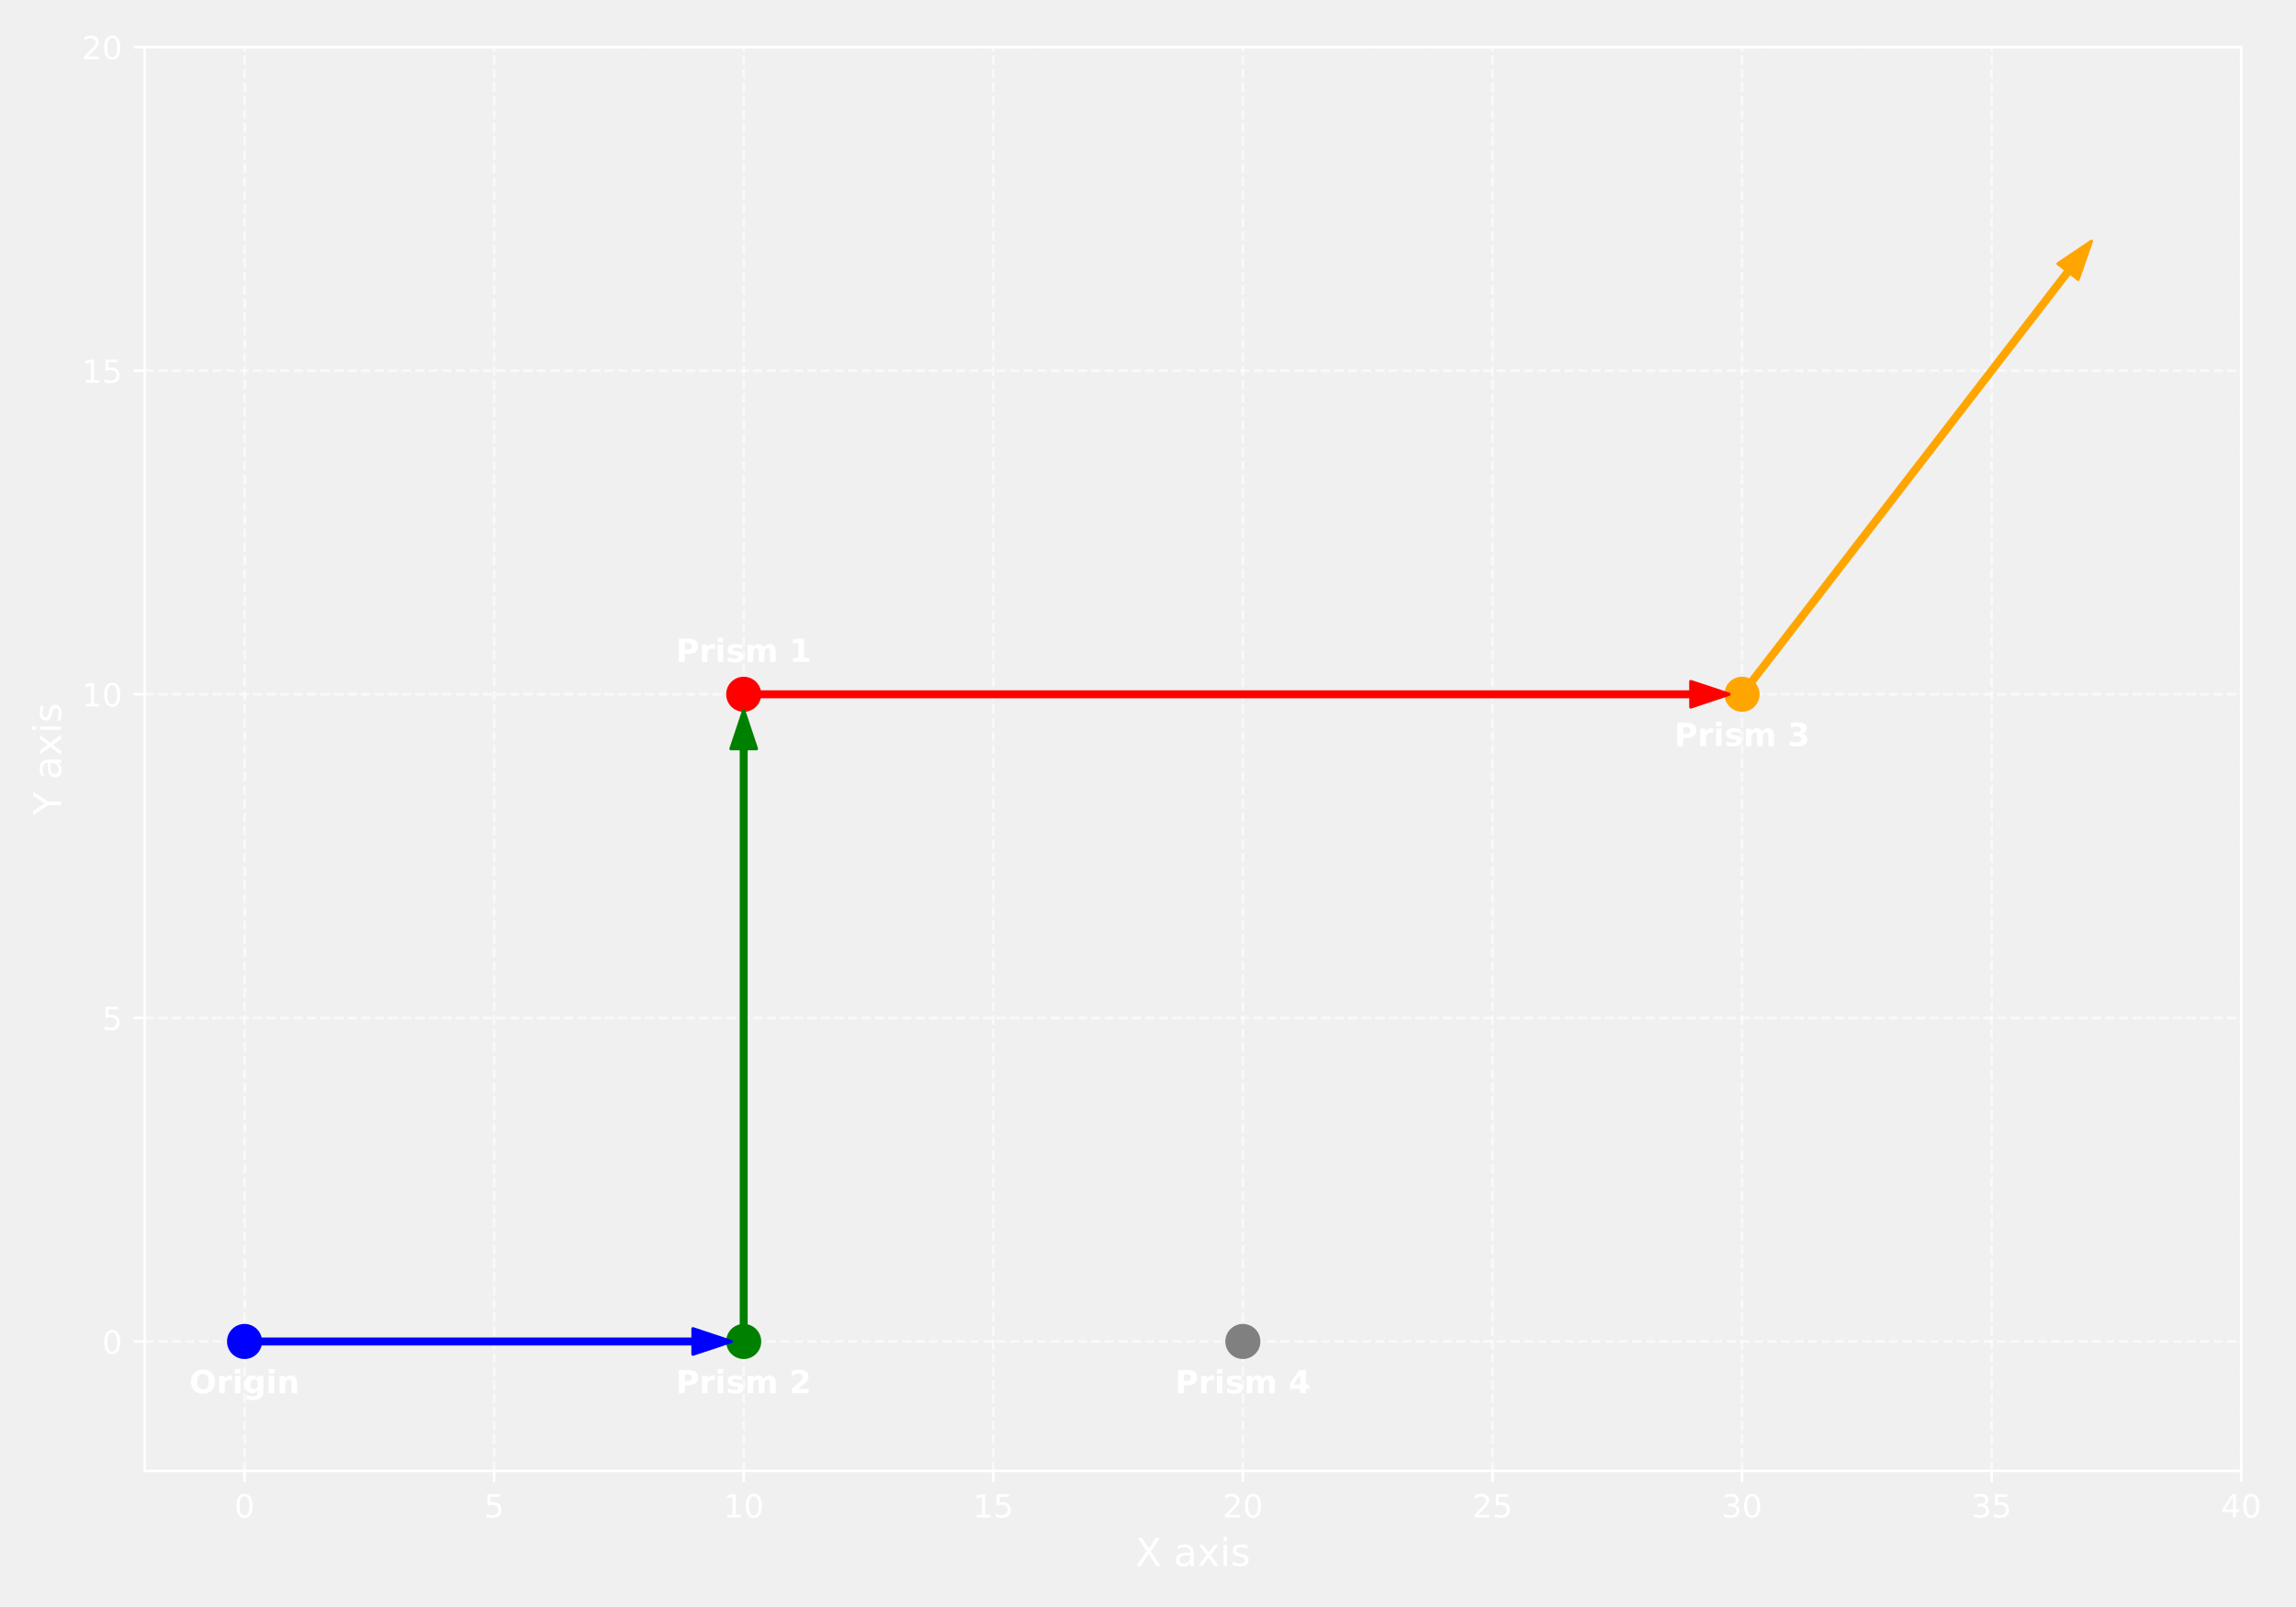
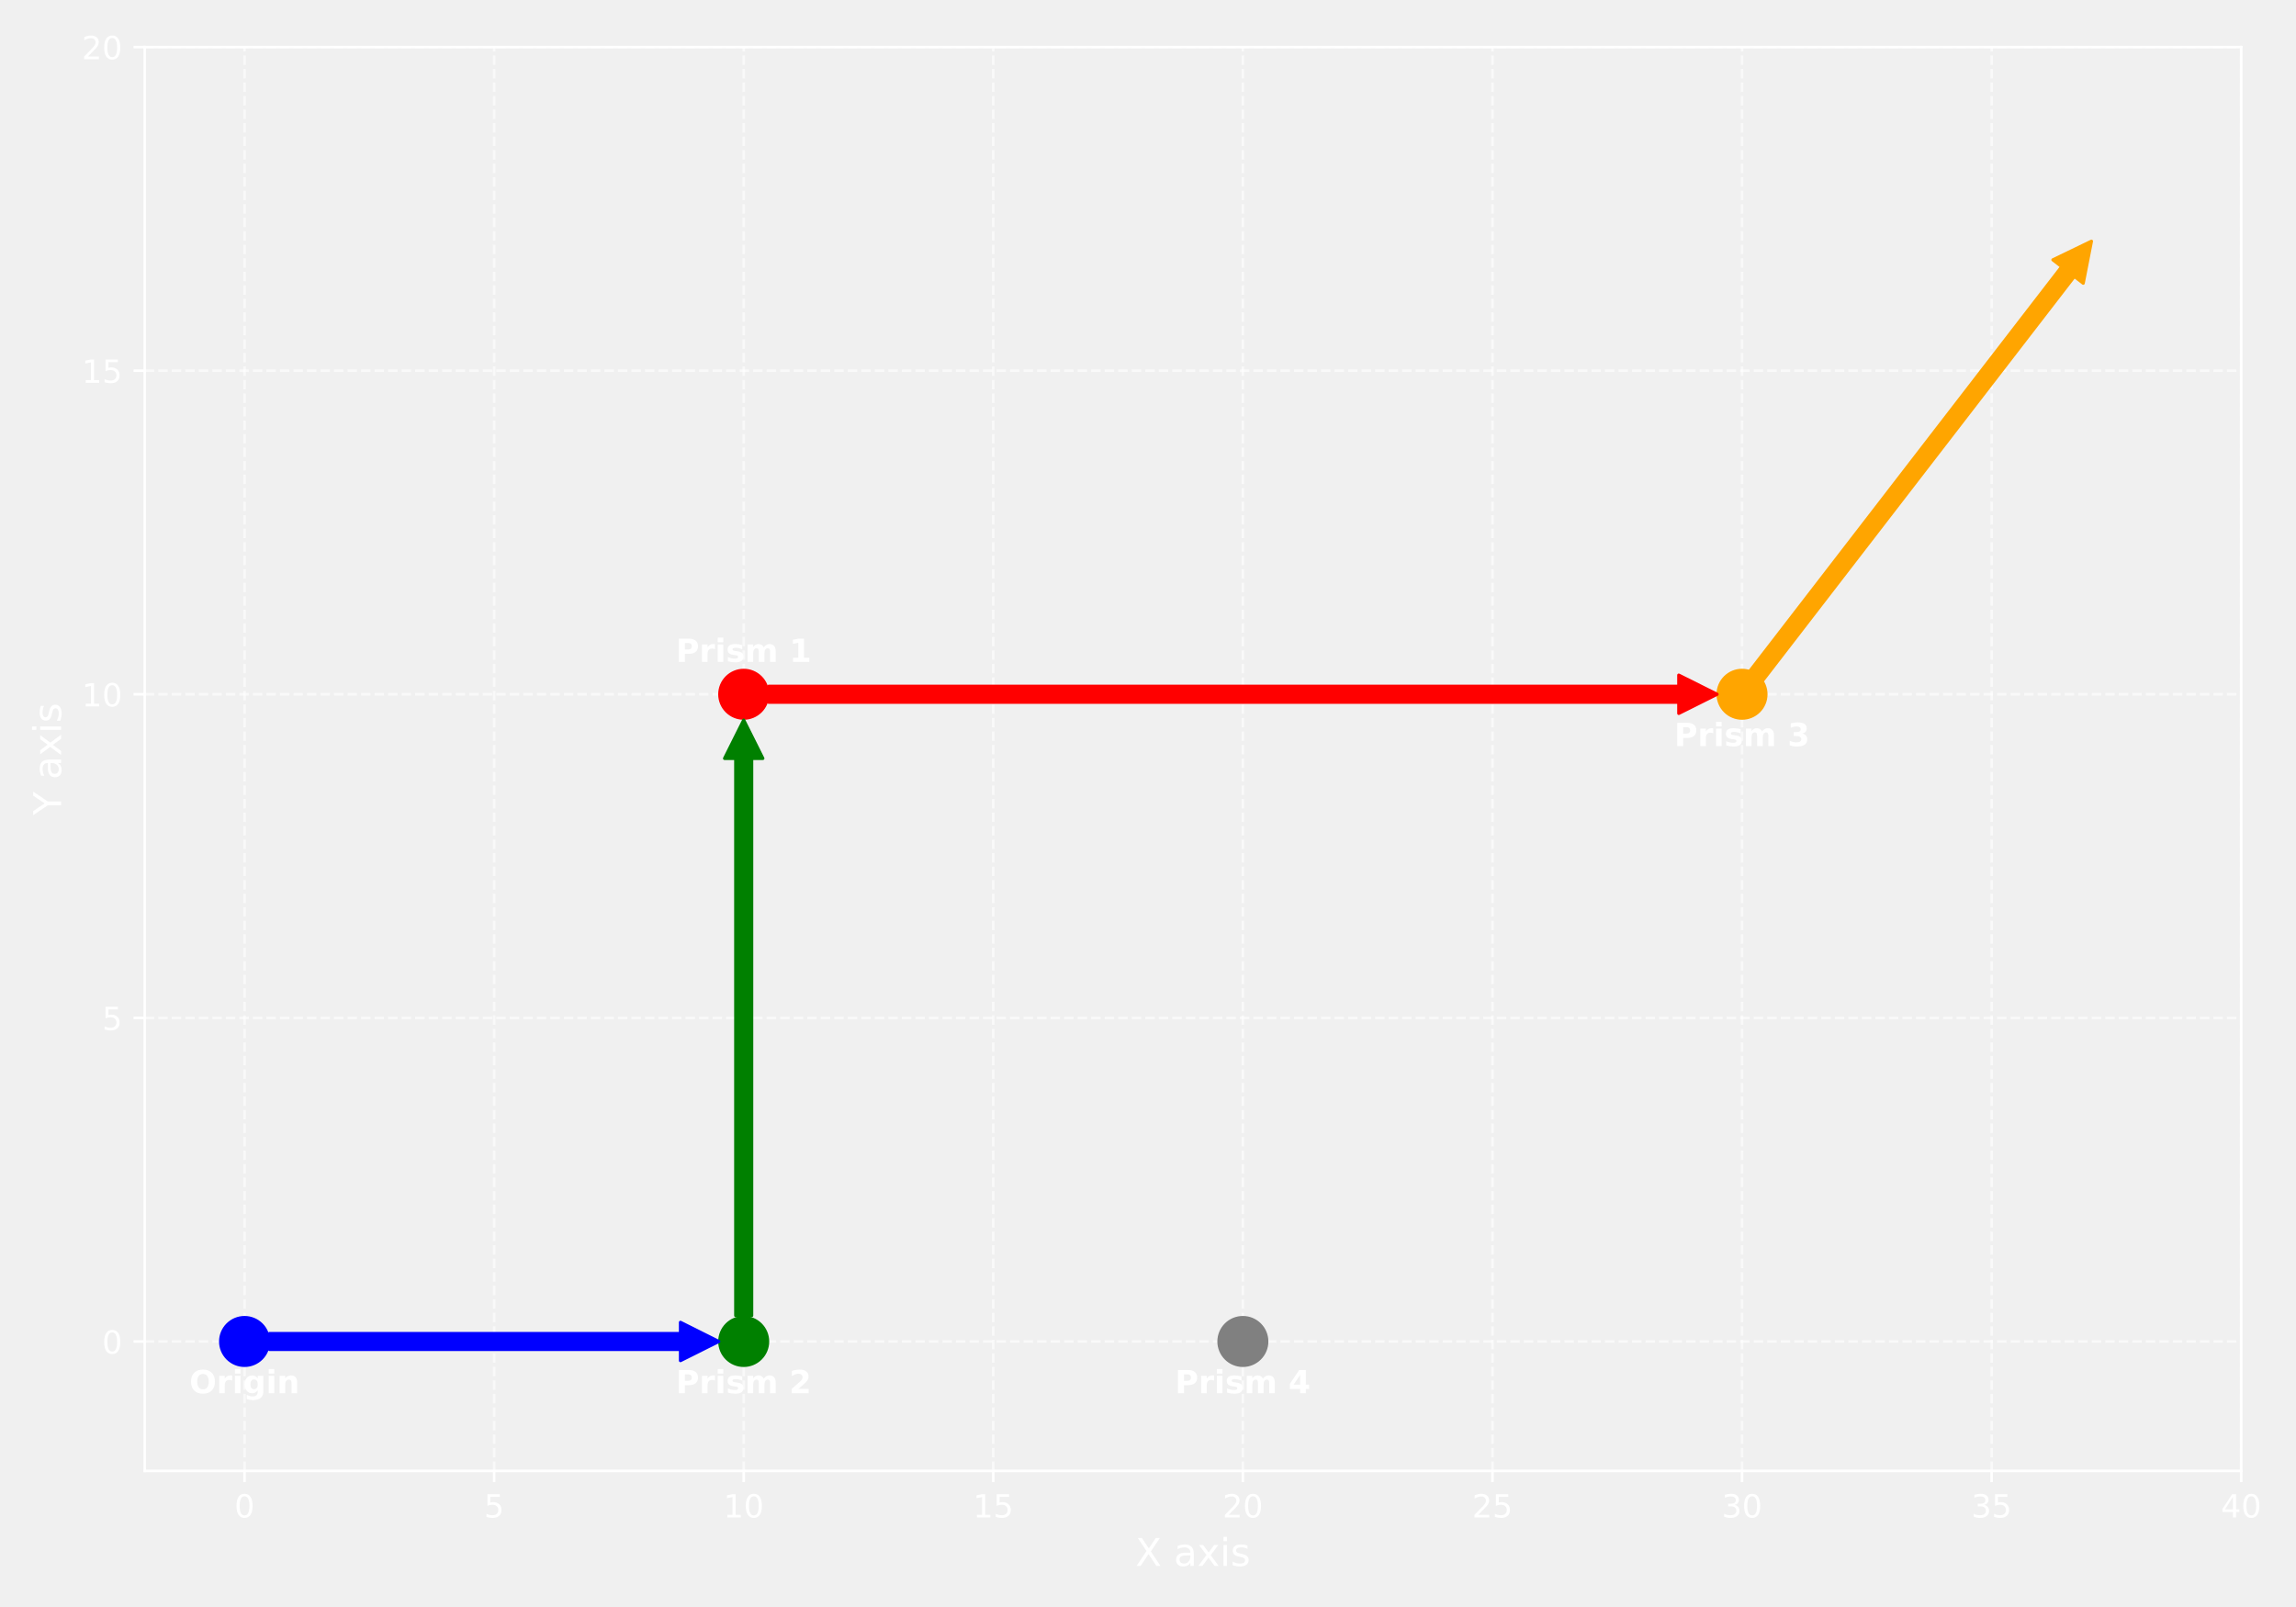
<svg xmlns="http://www.w3.org/2000/svg" xmlns:xlink="http://www.w3.org/1999/xlink" width="720pt" height="504pt" viewBox="0 0 720 504" version="1.1">
  <defs>
    <style type="text/css">*{stroke-linejoin: round; stroke-linecap: butt}</style>
  </defs>
  <g id="figure_1">
    <g id="patch_1">
      <path d="M 0 504  L 720 504  L 720 0  L 0 0  L 0 504  z " style="fill: none" />
    </g>
    <g id="axes_1">
      <g id="patch_2">
        <path d="M 45.38 461.32  L 702.81 461.32  L 702.81 14.76  L 45.38 14.76  L 45.38 461.32  z " style="fill: none" />
      </g>
      <g id="matplotlib.axis_1">
        <g id="xtick_1">
          <g id="line2d_1">
-             <path d="M 76.686 461.32  L 76.686 14.76  " clip-path="url(#pe658f1084b)" style="fill: none; stroke-dasharray: 2.96,1.28; stroke-dashoffset: 0; stroke: #ffffff; stroke-opacity: 0.6; stroke-width: 0.8" />
+             <path d="M 76.686 461.32  L 76.686 14.76  " clip-path="url(#pe0ce711bd1)" style="fill: none; stroke-dasharray: 2.96,1.28; stroke-dashoffset: 0; stroke: #ffffff; stroke-opacity: 0.6; stroke-width: 0.8" />
          </g>
          <g id="line2d_2">
            <defs>
-               <path id="mb3d1e5b913" d="M 0 0  L 0 3.5  " style="stroke: #ffffff; stroke-width: 0.8" />
+               <path id="m3c4c19691f" d="M 0 0  L 0 3.5  " style="stroke: #ffffff; stroke-width: 0.8" />
            </defs>
            <g>
-               <use xlink:href="#mb3d1e5b913" x="76.686" y="461.32" style="fill: #ffffff; stroke: #ffffff; stroke-width: 0.8" />
+               <use xlink:href="#m3c4c19691f" x="76.686" y="461.32" style="fill: #ffffff; stroke: #ffffff; stroke-width: 0.8" />
            </g>
          </g>
          <g id="text_1">
            <g style="fill: #ffffff" transform="translate(73.50494 475.9184) scale(0.1 -0.1)">
              <defs>
                <path id="DejaVuSans-30" d="M 2034 4250  Q 1547 4250 1301 3770  Q 1056 3291 1056 2328  Q 1056 1369 1301 889  Q 1547 409 2034 409  Q 2525 409 2770 889  Q 3016 1369 3016 2328  Q 3016 3291 2770 3770  Q 2525 4250 2034 4250  z M 2034 4750  Q 2819 4750 3233 4129  Q 3647 3509 3647 2328  Q 3647 1150 3233 529  Q 2819 -91 2034 -91  Q 1250 -91 836 529  Q 422 1150 422 2328  Q 422 3509 836 4129  Q 1250 4750 2034 4750  z " transform="scale(0.015625)" />
              </defs>
              <use xlink:href="#DejaVuSans-30" />
            </g>
          </g>
        </g>
        <g id="xtick_2">
          <g id="line2d_3">
-             <path d="M 154.952 461.32  L 154.952 14.76  " clip-path="url(#pe658f1084b)" style="fill: none; stroke-dasharray: 2.96,1.28; stroke-dashoffset: 0; stroke: #ffffff; stroke-opacity: 0.6; stroke-width: 0.8" />
+             <path d="M 154.952 461.32  L 154.952 14.76  " clip-path="url(#pe0ce711bd1)" style="fill: none; stroke-dasharray: 2.96,1.28; stroke-dashoffset: 0; stroke: #ffffff; stroke-opacity: 0.6; stroke-width: 0.8" />
          </g>
          <g id="line2d_4">
            <g>
-               <use xlink:href="#mb3d1e5b913" x="154.952" y="461.32" style="fill: #ffffff; stroke: #ffffff; stroke-width: 0.8" />
+               <use xlink:href="#m3c4c19691f" x="154.952" y="461.32" style="fill: #ffffff; stroke: #ffffff; stroke-width: 0.8" />
            </g>
          </g>
          <g id="text_2">
            <g style="fill: #ffffff" transform="translate(151.7704 475.9184) scale(0.1 -0.1)">
              <defs>
                <path id="DejaVuSans-35" d="M 691 4666  L 3169 4666  L 3169 4134  L 1269 4134  L 1269 2991  Q 1406 3038 1543 3061  Q 1681 3084 1819 3084  Q 2600 3084 3056 2656  Q 3513 2228 3513 1497  Q 3513 744 3044 326  Q 2575 -91 1722 -91  Q 1428 -91 1123 -41  Q 819 9 494 109  L 494 744  Q 775 591 1075 516  Q 1375 441 1709 441  Q 2250 441 2565 725  Q 2881 1009 2881 1497  Q 2881 1984 2565 2268  Q 2250 2553 1709 2553  Q 1456 2553 1204 2497  Q 953 2441 691 2322  L 691 4666  z " transform="scale(0.015625)" />
              </defs>
              <use xlink:href="#DejaVuSans-35" />
            </g>
          </g>
        </g>
        <g id="xtick_3">
          <g id="line2d_5">
-             <path d="M 233.217 461.32  L 233.217 14.76  " clip-path="url(#pe658f1084b)" style="fill: none; stroke-dasharray: 2.96,1.28; stroke-dashoffset: 0; stroke: #ffffff; stroke-opacity: 0.6; stroke-width: 0.8" />
+             <path d="M 233.217 461.32  L 233.217 14.76  " clip-path="url(#pe0ce711bd1)" style="fill: none; stroke-dasharray: 2.96,1.28; stroke-dashoffset: 0; stroke: #ffffff; stroke-opacity: 0.6; stroke-width: 0.8" />
          </g>
          <g id="line2d_6">
            <g>
-               <use xlink:href="#mb3d1e5b913" x="233.217" y="461.32" style="fill: #ffffff; stroke: #ffffff; stroke-width: 0.8" />
+               <use xlink:href="#m3c4c19691f" x="233.217" y="461.32" style="fill: #ffffff; stroke: #ffffff; stroke-width: 0.8" />
            </g>
          </g>
          <g id="text_3">
            <g style="fill: #ffffff" transform="translate(226.8546 475.9184) scale(0.1 -0.1)">
              <defs>
                <path id="DejaVuSans-31" d="M 794 531  L 1825 531  L 1825 4091  L 703 3866  L 703 4441  L 1819 4666  L 2450 4666  L 2450 531  L 3481 531  L 3481 0  L 794 0  L 794 531  z " transform="scale(0.015625)" />
              </defs>
              <use xlink:href="#DejaVuSans-31" />
              <use xlink:href="#DejaVuSans-30" transform="translate(63.62305 0)" />
            </g>
          </g>
        </g>
        <g id="xtick_4">
          <g id="line2d_7">
-             <path d="M 311.483 461.32  L 311.483 14.76  " clip-path="url(#pe658f1084b)" style="fill: none; stroke-dasharray: 2.96,1.28; stroke-dashoffset: 0; stroke: #ffffff; stroke-opacity: 0.6; stroke-width: 0.8" />
+             <path d="M 311.483 461.32  L 311.483 14.76  " clip-path="url(#pe0ce711bd1)" style="fill: none; stroke-dasharray: 2.96,1.28; stroke-dashoffset: 0; stroke: #ffffff; stroke-opacity: 0.6; stroke-width: 0.8" />
          </g>
          <g id="line2d_8">
            <g>
-               <use xlink:href="#mb3d1e5b913" x="311.483" y="461.32" style="fill: #ffffff; stroke: #ffffff; stroke-width: 0.8" />
+               <use xlink:href="#m3c4c19691f" x="311.483" y="461.32" style="fill: #ffffff; stroke: #ffffff; stroke-width: 0.8" />
            </g>
          </g>
          <g id="text_4">
            <g style="fill: #ffffff" transform="translate(305.1201 475.9184) scale(0.1 -0.1)">
              <use xlink:href="#DejaVuSans-31" />
              <use xlink:href="#DejaVuSans-35" transform="translate(63.62305 0)" />
            </g>
          </g>
        </g>
        <g id="xtick_5">
          <g id="line2d_9">
-             <path d="M 389.748 461.32  L 389.748 14.76  " clip-path="url(#pe658f1084b)" style="fill: none; stroke-dasharray: 2.96,1.28; stroke-dashoffset: 0; stroke: #ffffff; stroke-opacity: 0.6; stroke-width: 0.8" />
+             <path d="M 389.748 461.32  L 389.748 14.76  " clip-path="url(#pe0ce711bd1)" style="fill: none; stroke-dasharray: 2.96,1.28; stroke-dashoffset: 0; stroke: #ffffff; stroke-opacity: 0.6; stroke-width: 0.8" />
          </g>
          <g id="line2d_10">
            <g>
-               <use xlink:href="#mb3d1e5b913" x="389.748" y="461.32" style="fill: #ffffff; stroke: #ffffff; stroke-width: 0.8" />
+               <use xlink:href="#m3c4c19691f" x="389.748" y="461.32" style="fill: #ffffff; stroke: #ffffff; stroke-width: 0.8" />
            </g>
          </g>
          <g id="text_5">
            <g style="fill: #ffffff" transform="translate(383.3856 475.9184) scale(0.1 -0.1)">
              <defs>
                <path id="DejaVuSans-32" d="M 1228 531  L 3431 531  L 3431 0  L 469 0  L 469 531  Q 828 903 1448 1529  Q 2069 2156 2228 2338  Q 2531 2678 2651 2914  Q 2772 3150 2772 3378  Q 2772 3750 2511 3984  Q 2250 4219 1831 4219  Q 1534 4219 1204 4116  Q 875 4013 500 3803  L 500 4441  Q 881 4594 1212 4672  Q 1544 4750 1819 4750  Q 2544 4750 2975 4387  Q 3406 4025 3406 3419  Q 3406 3131 3298 2873  Q 3191 2616 2906 2266  Q 2828 2175 2409 1742  Q 1991 1309 1228 531  z " transform="scale(0.015625)" />
              </defs>
              <use xlink:href="#DejaVuSans-32" />
              <use xlink:href="#DejaVuSans-30" transform="translate(63.62305 0)" />
            </g>
          </g>
        </g>
        <g id="xtick_6">
          <g id="line2d_11">
-             <path d="M 468.014 461.32  L 468.014 14.76  " clip-path="url(#pe658f1084b)" style="fill: none; stroke-dasharray: 2.96,1.28; stroke-dashoffset: 0; stroke: #ffffff; stroke-opacity: 0.6; stroke-width: 0.8" />
+             <path d="M 468.014 461.32  L 468.014 14.76  " clip-path="url(#pe0ce711bd1)" style="fill: none; stroke-dasharray: 2.96,1.28; stroke-dashoffset: 0; stroke: #ffffff; stroke-opacity: 0.6; stroke-width: 0.8" />
          </g>
          <g id="line2d_12">
            <g>
-               <use xlink:href="#mb3d1e5b913" x="468.014" y="461.32" style="fill: #ffffff; stroke: #ffffff; stroke-width: 0.8" />
+               <use xlink:href="#m3c4c19691f" x="468.014" y="461.32" style="fill: #ffffff; stroke: #ffffff; stroke-width: 0.8" />
            </g>
          </g>
          <g id="text_6">
            <g style="fill: #ffffff" transform="translate(461.6511 475.9184) scale(0.1 -0.1)">
              <use xlink:href="#DejaVuSans-32" />
              <use xlink:href="#DejaVuSans-35" transform="translate(63.62305 0)" />
            </g>
          </g>
        </g>
        <g id="xtick_7">
          <g id="line2d_13">
-             <path d="M 546.279 461.32  L 546.279 14.76  " clip-path="url(#pe658f1084b)" style="fill: none; stroke-dasharray: 2.96,1.28; stroke-dashoffset: 0; stroke: #ffffff; stroke-opacity: 0.6; stroke-width: 0.8" />
+             <path d="M 546.279 461.32  L 546.279 14.76  " clip-path="url(#pe0ce711bd1)" style="fill: none; stroke-dasharray: 2.96,1.28; stroke-dashoffset: 0; stroke: #ffffff; stroke-opacity: 0.6; stroke-width: 0.8" />
          </g>
          <g id="line2d_14">
            <g>
-               <use xlink:href="#mb3d1e5b913" x="546.279" y="461.32" style="fill: #ffffff; stroke: #ffffff; stroke-width: 0.8" />
+               <use xlink:href="#m3c4c19691f" x="546.279" y="461.32" style="fill: #ffffff; stroke: #ffffff; stroke-width: 0.8" />
            </g>
          </g>
          <g id="text_7">
            <g style="fill: #ffffff" transform="translate(539.9165 475.9184) scale(0.1 -0.1)">
              <defs>
                <path id="DejaVuSans-33" d="M 2597 2516  Q 3050 2419 3304 2112  Q 3559 1806 3559 1356  Q 3559 666 3084 287  Q 2609 -91 1734 -91  Q 1441 -91 1130 -33  Q 819 25 488 141  L 488 750  Q 750 597 1062 519  Q 1375 441 1716 441  Q 2309 441 2620 675  Q 2931 909 2931 1356  Q 2931 1769 2642 2001  Q 2353 2234 1838 2234  L 1294 2234  L 1294 2753  L 1863 2753  Q 2328 2753 2575 2939  Q 2822 3125 2822 3475  Q 2822 3834 2567 4026  Q 2313 4219 1838 4219  Q 1578 4219 1281 4162  Q 984 4106 628 3988  L 628 4550  Q 988 4650 1302 4700  Q 1616 4750 1894 4750  Q 2613 4750 3031 4423  Q 3450 4097 3450 3541  Q 3450 3153 3228 2886  Q 3006 2619 2597 2516  z " transform="scale(0.015625)" />
              </defs>
              <use xlink:href="#DejaVuSans-33" />
              <use xlink:href="#DejaVuSans-30" transform="translate(63.62305 0)" />
            </g>
          </g>
        </g>
        <g id="xtick_8">
          <g id="line2d_15">
-             <path d="M 624.545 461.32  L 624.545 14.76  " clip-path="url(#pe658f1084b)" style="fill: none; stroke-dasharray: 2.96,1.28; stroke-dashoffset: 0; stroke: #ffffff; stroke-opacity: 0.6; stroke-width: 0.8" />
+             <path d="M 624.545 461.32  L 624.545 14.76  " clip-path="url(#pe0ce711bd1)" style="fill: none; stroke-dasharray: 2.96,1.28; stroke-dashoffset: 0; stroke: #ffffff; stroke-opacity: 0.6; stroke-width: 0.8" />
          </g>
          <g id="line2d_16">
            <g>
-               <use xlink:href="#mb3d1e5b913" x="624.545" y="461.32" style="fill: #ffffff; stroke: #ffffff; stroke-width: 0.8" />
+               <use xlink:href="#m3c4c19691f" x="624.545" y="461.32" style="fill: #ffffff; stroke: #ffffff; stroke-width: 0.8" />
            </g>
          </g>
          <g id="text_8">
            <g style="fill: #ffffff" transform="translate(618.182 475.9184) scale(0.1 -0.1)">
              <use xlink:href="#DejaVuSans-33" />
              <use xlink:href="#DejaVuSans-35" transform="translate(63.62305 0)" />
            </g>
          </g>
        </g>
        <g id="xtick_9">
          <g id="line2d_17">
-             <path d="M 702.81 461.32  L 702.81 14.76  " clip-path="url(#pe658f1084b)" style="fill: none; stroke-dasharray: 2.96,1.28; stroke-dashoffset: 0; stroke: #ffffff; stroke-opacity: 0.6; stroke-width: 0.8" />
+             <path d="M 702.81 461.32  L 702.81 14.76  " clip-path="url(#pe0ce711bd1)" style="fill: none; stroke-dasharray: 2.96,1.28; stroke-dashoffset: 0; stroke: #ffffff; stroke-opacity: 0.6; stroke-width: 0.8" />
          </g>
          <g id="line2d_18">
            <g>
-               <use xlink:href="#mb3d1e5b913" x="702.81" y="461.32" style="fill: #ffffff; stroke: #ffffff; stroke-width: 0.8" />
+               <use xlink:href="#m3c4c19691f" x="702.81" y="461.32" style="fill: #ffffff; stroke: #ffffff; stroke-width: 0.8" />
            </g>
          </g>
          <g id="text_9">
            <g style="fill: #ffffff" transform="translate(696.4475 475.9184) scale(0.1 -0.1)">
              <defs>
                <path id="DejaVuSans-34" d="M 2419 4116  L 825 1625  L 2419 1625  L 2419 4116  z M 2253 4666  L 3047 4666  L 3047 1625  L 3713 1625  L 3713 1100  L 3047 1100  L 3047 0  L 2419 0  L 2419 1100  L 313 1100  L 313 1709  L 2253 4666  z " transform="scale(0.015625)" />
              </defs>
              <use xlink:href="#DejaVuSans-34" />
              <use xlink:href="#DejaVuSans-30" transform="translate(63.62305 0)" />
            </g>
          </g>
        </g>
        <g id="text_10">
          <g style="fill: #ffffff" transform="translate(356.0575 491.1162) scale(0.12 -0.12)">
            <defs>
              <path id="DejaVuSans-58" d="M 403 4666  L 1081 4666  L 2241 2931  L 3406 4666  L 4084 4666  L 2584 2425  L 4184 0  L 3506 0  L 2194 1984  L 872 0  L 191 0  L 1856 2491  L 403 4666  z " transform="scale(0.015625)" />
              <path id="DejaVuSans-20" transform="scale(0.015625)" />
              <path id="DejaVuSans-61" d="M 2194 1759  Q 1497 1759 1228 1600  Q 959 1441 959 1056  Q 959 750 1161 570  Q 1363 391 1709 391  Q 2188 391 2477 730  Q 2766 1069 2766 1631  L 2766 1759  L 2194 1759  z M 3341 1997  L 3341 0  L 2766 0  L 2766 531  Q 2569 213 2275 61  Q 1981 -91 1556 -91  Q 1019 -91 701 211  Q 384 513 384 1019  Q 384 1609 779 1909  Q 1175 2209 1959 2209  L 2766 2209  L 2766 2266  Q 2766 2663 2505 2880  Q 2244 3097 1772 3097  Q 1472 3097 1187 3025  Q 903 2953 641 2809  L 641 3341  Q 956 3463 1253 3523  Q 1550 3584 1831 3584  Q 2591 3584 2966 3190  Q 3341 2797 3341 1997  z " transform="scale(0.015625)" />
              <path id="DejaVuSans-78" d="M 3513 3500  L 2247 1797  L 3578 0  L 2900 0  L 1881 1375  L 863 0  L 184 0  L 1544 1831  L 300 3500  L 978 3500  L 1906 2253  L 2834 3500  L 3513 3500  z " transform="scale(0.015625)" />
              <path id="DejaVuSans-69" d="M 603 3500  L 1178 3500  L 1178 0  L 603 0  L 603 3500  z M 603 4863  L 1178 4863  L 1178 4134  L 603 4134  L 603 4863  z " transform="scale(0.015625)" />
              <path id="DejaVuSans-73" d="M 2834 3397  L 2834 2853  Q 2591 2978 2328 3040  Q 2066 3103 1784 3103  Q 1356 3103 1142 2972  Q 928 2841 928 2578  Q 928 2378 1081 2264  Q 1234 2150 1697 2047  L 1894 2003  Q 2506 1872 2764 1633  Q 3022 1394 3022 966  Q 3022 478 2636 193  Q 2250 -91 1575 -91  Q 1294 -91 989 -36  Q 684 19 347 128  L 347 722  Q 666 556 975 473  Q 1284 391 1588 391  Q 1994 391 2212 530  Q 2431 669 2431 922  Q 2431 1156 2273 1281  Q 2116 1406 1581 1522  L 1381 1569  Q 847 1681 609 1914  Q 372 2147 372 2553  Q 372 3047 722 3315  Q 1072 3584 1716 3584  Q 2034 3584 2315 3537  Q 2597 3491 2834 3397  z " transform="scale(0.015625)" />
            </defs>
            <use xlink:href="#DejaVuSans-58" />
            <use xlink:href="#DejaVuSans-20" transform="translate(68.50586 0)" />
            <use xlink:href="#DejaVuSans-61" transform="translate(100.293 0)" />
            <use xlink:href="#DejaVuSans-78" transform="translate(161.5723 0)" />
            <use xlink:href="#DejaVuSans-69" transform="translate(220.752 0)" />
            <use xlink:href="#DejaVuSans-73" transform="translate(248.5352 0)" />
          </g>
        </g>
      </g>
      <g id="matplotlib.axis_2">
        <g id="ytick_1">
          <g id="line2d_19">
-             <path d="M 45.38 420.724  L 702.81 420.724  " clip-path="url(#pe658f1084b)" style="fill: none; stroke-dasharray: 2.96,1.28; stroke-dashoffset: 0; stroke: #ffffff; stroke-opacity: 0.6; stroke-width: 0.8" />
+             <path d="M 45.38 420.724  L 702.81 420.724  " clip-path="url(#pe0ce711bd1)" style="fill: none; stroke-dasharray: 2.96,1.28; stroke-dashoffset: 0; stroke: #ffffff; stroke-opacity: 0.6; stroke-width: 0.8" />
          </g>
          <g id="line2d_20">
            <defs>
-               <path id="mf2a759dd91" d="M 0 0  L -3.5 0  " style="stroke: #ffffff; stroke-width: 0.8" />
+               <path id="mfebcb27ab4" d="M 0 0  L -3.5 0  " style="stroke: #ffffff; stroke-width: 0.8" />
            </defs>
            <g>
-               <use xlink:href="#mf2a759dd91" x="45.38" y="420.724" style="fill: #ffffff; stroke: #ffffff; stroke-width: 0.8" />
+               <use xlink:href="#mfebcb27ab4" x="45.38" y="420.724" style="fill: #ffffff; stroke: #ffffff; stroke-width: 0.8" />
            </g>
          </g>
          <g id="text_11">
            <g style="fill: #ffffff" transform="translate(32.0175 424.5229) scale(0.1 -0.1)">
              <use xlink:href="#DejaVuSans-30" />
            </g>
          </g>
        </g>
        <g id="ytick_2">
          <g id="line2d_21">
-             <path d="M 45.38 319.233  L 702.81 319.233  " clip-path="url(#pe658f1084b)" style="fill: none; stroke-dasharray: 2.96,1.28; stroke-dashoffset: 0; stroke: #ffffff; stroke-opacity: 0.6; stroke-width: 0.8" />
+             <path d="M 45.38 319.233  L 702.81 319.233  " clip-path="url(#pe0ce711bd1)" style="fill: none; stroke-dasharray: 2.96,1.28; stroke-dashoffset: 0; stroke: #ffffff; stroke-opacity: 0.6; stroke-width: 0.8" />
          </g>
          <g id="line2d_22">
            <g>
-               <use xlink:href="#mf2a759dd91" x="45.38" y="319.233" style="fill: #ffffff; stroke: #ffffff; stroke-width: 0.8" />
+               <use xlink:href="#mfebcb27ab4" x="45.38" y="319.233" style="fill: #ffffff; stroke: #ffffff; stroke-width: 0.8" />
            </g>
          </g>
          <g id="text_12">
            <g style="fill: #ffffff" transform="translate(32.0175 323.0319) scale(0.1 -0.1)">
              <use xlink:href="#DejaVuSans-35" />
            </g>
          </g>
        </g>
        <g id="ytick_3">
          <g id="line2d_23">
-             <path d="M 45.38 217.742  L 702.81 217.742  " clip-path="url(#pe658f1084b)" style="fill: none; stroke-dasharray: 2.96,1.28; stroke-dashoffset: 0; stroke: #ffffff; stroke-opacity: 0.6; stroke-width: 0.8" />
+             <path d="M 45.38 217.742  L 702.81 217.742  " clip-path="url(#pe0ce711bd1)" style="fill: none; stroke-dasharray: 2.96,1.28; stroke-dashoffset: 0; stroke: #ffffff; stroke-opacity: 0.6; stroke-width: 0.8" />
          </g>
          <g id="line2d_24">
            <g>
-               <use xlink:href="#mf2a759dd91" x="45.38" y="217.742" style="fill: #ffffff; stroke: #ffffff; stroke-width: 0.8" />
+               <use xlink:href="#mfebcb27ab4" x="45.38" y="217.742" style="fill: #ffffff; stroke: #ffffff; stroke-width: 0.8" />
            </g>
          </g>
          <g id="text_13">
            <g style="fill: #ffffff" transform="translate(25.655 221.541) scale(0.1 -0.1)">
              <use xlink:href="#DejaVuSans-31" />
              <use xlink:href="#DejaVuSans-30" transform="translate(63.62305 0)" />
            </g>
          </g>
        </g>
        <g id="ytick_4">
          <g id="line2d_25">
-             <path d="M 45.38 116.251  L 702.81 116.251  " clip-path="url(#pe658f1084b)" style="fill: none; stroke-dasharray: 2.96,1.28; stroke-dashoffset: 0; stroke: #ffffff; stroke-opacity: 0.6; stroke-width: 0.8" />
+             <path d="M 45.38 116.251  L 702.81 116.251  " clip-path="url(#pe0ce711bd1)" style="fill: none; stroke-dasharray: 2.96,1.28; stroke-dashoffset: 0; stroke: #ffffff; stroke-opacity: 0.6; stroke-width: 0.8" />
          </g>
          <g id="line2d_26">
            <g>
-               <use xlink:href="#mf2a759dd91" x="45.38" y="116.251" style="fill: #ffffff; stroke: #ffffff; stroke-width: 0.8" />
+               <use xlink:href="#mfebcb27ab4" x="45.38" y="116.251" style="fill: #ffffff; stroke: #ffffff; stroke-width: 0.8" />
            </g>
          </g>
          <g id="text_14">
            <g style="fill: #ffffff" transform="translate(25.655 120.0501) scale(0.1 -0.1)">
              <use xlink:href="#DejaVuSans-31" />
              <use xlink:href="#DejaVuSans-35" transform="translate(63.62305 0)" />
            </g>
          </g>
        </g>
        <g id="ytick_5">
          <g id="line2d_27">
-             <path d="M 45.38 14.76  L 702.81 14.76  " clip-path="url(#pe658f1084b)" style="fill: none; stroke-dasharray: 2.96,1.28; stroke-dashoffset: 0; stroke: #ffffff; stroke-opacity: 0.6; stroke-width: 0.8" />
+             <path d="M 45.38 14.76  L 702.81 14.76  " clip-path="url(#pe0ce711bd1)" style="fill: none; stroke-dasharray: 2.96,1.28; stroke-dashoffset: 0; stroke: #ffffff; stroke-opacity: 0.6; stroke-width: 0.8" />
          </g>
          <g id="line2d_28">
            <g>
-               <use xlink:href="#mf2a759dd91" x="45.38" y="14.76" style="fill: #ffffff; stroke: #ffffff; stroke-width: 0.8" />
+               <use xlink:href="#mfebcb27ab4" x="45.38" y="14.76" style="fill: #ffffff; stroke: #ffffff; stroke-width: 0.8" />
            </g>
          </g>
          <g id="text_15">
            <g style="fill: #ffffff" transform="translate(25.655 18.55922) scale(0.1 -0.1)">
              <use xlink:href="#DejaVuSans-32" />
              <use xlink:href="#DejaVuSans-30" transform="translate(63.62305 0)" />
            </g>
          </g>
        </g>
        <g id="text_16">
          <g style="fill: #ffffff" transform="translate(19.15938 255.6322) rotate(-90) scale(0.12 -0.12)">
            <defs>
              <path id="DejaVuSans-59" d="M -13 4666  L 666 4666  L 1959 2747  L 3244 4666  L 3922 4666  L 2272 2222  L 2272 0  L 1638 0  L 1638 2222  L -13 4666  z " transform="scale(0.015625)" />
            </defs>
            <use xlink:href="#DejaVuSans-59" />
            <use xlink:href="#DejaVuSans-20" transform="translate(61.08398 0)" />
            <use xlink:href="#DejaVuSans-61" transform="translate(92.87109 0)" />
            <use xlink:href="#DejaVuSans-78" transform="translate(154.1504 0)" />
            <use xlink:href="#DejaVuSans-69" transform="translate(213.3301 0)" />
            <use xlink:href="#DejaVuSans-73" transform="translate(241.1133 0)" />
          </g>
        </g>
      </g>
      <g id="line2d_29">
        <defs>
-           <path id="mdccace5a30" d="M 0 5  C 1.326 5 2.598 4.473 3.536 3.536  C 4.473 2.598 5 1.326 5 0  C 5 -1.326 4.473 -2.598 3.536 -3.536  C 2.598 -4.473 1.326 -5 0 -5  C -1.326 -5 -2.598 -4.473 -3.536 -3.536  C -4.473 -2.598 -5 -1.326 -5 0  C -5 1.326 -4.473 2.598 -3.536 3.536  C -2.598 4.473 -1.326 5 0 5  z " style="stroke: #0000ff" />
+           <path id="m17078e8bd8" d="M 0 7.5  C 1.989 7.5 3.897 6.71 5.303 5.303  C 6.71 3.897 7.5 1.989 7.5 0  C 7.5 -1.989 6.71 -3.897 5.303 -5.303  C 3.897 -6.71 1.989 -7.5 0 -7.5  C -1.989 -7.5 -3.897 -6.71 -5.303 -5.303  C -6.71 -3.897 -7.5 -1.989 -7.5 0  C -7.5 1.989 -6.71 3.897 -5.303 5.303  C -3.897 6.71 -1.989 7.5 0 7.5  z " style="stroke: #0000ff" />
        </defs>
-         <g clip-path="url(#pe658f1084b)">
-           <use xlink:href="#mdccace5a30" x="76.686" y="420.724" style="fill: #0000ff; stroke: #0000ff" />
+         <g clip-path="url(#pe0ce711bd1)">
+           <use xlink:href="#m17078e8bd8" x="76.686" y="420.724" style="fill: #0000ff; stroke: #0000ff" />
        </g>
      </g>
      <g id="line2d_30">
        <defs>
-           <path id="m7bfe20f297" d="M 0 5  C 1.326 5 2.598 4.473 3.536 3.536  C 4.473 2.598 5 1.326 5 0  C 5 -1.326 4.473 -2.598 3.536 -3.536  C 2.598 -4.473 1.326 -5 0 -5  C -1.326 -5 -2.598 -4.473 -3.536 -3.536  C -4.473 -2.598 -5 -1.326 -5 0  C -5 1.326 -4.473 2.598 -3.536 3.536  C -2.598 4.473 -1.326 5 0 5  z " style="stroke: #ff0000" />
+           <path id="mcbfa6b1eb4" d="M 0 7.5  C 1.989 7.5 3.897 6.71 5.303 5.303  C 6.71 3.897 7.5 1.989 7.5 0  C 7.5 -1.989 6.71 -3.897 5.303 -5.303  C 3.897 -6.71 1.989 -7.5 0 -7.5  C -1.989 -7.5 -3.897 -6.71 -5.303 -5.303  C -6.71 -3.897 -7.5 -1.989 -7.5 0  C -7.5 1.989 -6.71 3.897 -5.303 5.303  C -3.897 6.71 -1.989 7.5 0 7.5  z " style="stroke: #ff0000" />
        </defs>
-         <g clip-path="url(#pe658f1084b)">
-           <use xlink:href="#m7bfe20f297" x="233.217" y="217.742" style="fill: #ff0000; stroke: #ff0000" />
+         <g clip-path="url(#pe0ce711bd1)">
+           <use xlink:href="#mcbfa6b1eb4" x="233.217" y="217.742" style="fill: #ff0000; stroke: #ff0000" />
        </g>
      </g>
      <g id="line2d_31">
        <defs>
-           <path id="m8db5a2f257" d="M 0 5  C 1.326 5 2.598 4.473 3.536 3.536  C 4.473 2.598 5 1.326 5 0  C 5 -1.326 4.473 -2.598 3.536 -3.536  C 2.598 -4.473 1.326 -5 0 -5  C -1.326 -5 -2.598 -4.473 -3.536 -3.536  C -4.473 -2.598 -5 -1.326 -5 0  C -5 1.326 -4.473 2.598 -3.536 3.536  C -2.598 4.473 -1.326 5 0 5  z " style="stroke: #008000" />
+           <path id="m99543dd8c4" d="M 0 7.5  C 1.989 7.5 3.897 6.71 5.303 5.303  C 6.71 3.897 7.5 1.989 7.5 0  C 7.5 -1.989 6.71 -3.897 5.303 -5.303  C 3.897 -6.71 1.989 -7.5 0 -7.5  C -1.989 -7.5 -3.897 -6.71 -5.303 -5.303  C -6.71 -3.897 -7.5 -1.989 -7.5 0  C -7.5 1.989 -6.71 3.897 -5.303 5.303  C -3.897 6.71 -1.989 7.5 0 7.5  z " style="stroke: #008000" />
        </defs>
-         <g clip-path="url(#pe658f1084b)">
-           <use xlink:href="#m8db5a2f257" x="233.217" y="420.724" style="fill: #008000; stroke: #008000" />
+         <g clip-path="url(#pe0ce711bd1)">
+           <use xlink:href="#m99543dd8c4" x="233.217" y="420.724" style="fill: #008000; stroke: #008000" />
        </g>
      </g>
      <g id="line2d_32">
        <defs>
-           <path id="m929d90169c" d="M 0 5  C 1.326 5 2.598 4.473 3.536 3.536  C 4.473 2.598 5 1.326 5 0  C 5 -1.326 4.473 -2.598 3.536 -3.536  C 2.598 -4.473 1.326 -5 0 -5  C -1.326 -5 -2.598 -4.473 -3.536 -3.536  C -4.473 -2.598 -5 -1.326 -5 0  C -5 1.326 -4.473 2.598 -3.536 3.536  C -2.598 4.473 -1.326 5 0 5  z " style="stroke: #ffa500" />
+           <path id="m271c02c7c2" d="M 0 7.5  C 1.989 7.5 3.897 6.71 5.303 5.303  C 6.71 3.897 7.5 1.989 7.5 0  C 7.5 -1.989 6.71 -3.897 5.303 -5.303  C 3.897 -6.71 1.989 -7.5 0 -7.5  C -1.989 -7.5 -3.897 -6.71 -5.303 -5.303  C -6.71 -3.897 -7.5 -1.989 -7.5 0  C -7.5 1.989 -6.71 3.897 -5.303 5.303  C -3.897 6.71 -1.989 7.5 0 7.5  z " style="stroke: #ffa500" />
        </defs>
-         <g clip-path="url(#pe658f1084b)">
-           <use xlink:href="#m929d90169c" x="546.279" y="217.742" style="fill: #ffa500; stroke: #ffa500" />
+         <g clip-path="url(#pe0ce711bd1)">
+           <use xlink:href="#m271c02c7c2" x="546.279" y="217.742" style="fill: #ffa500; stroke: #ffa500" />
        </g>
      </g>
      <g id="line2d_33">
        <defs>
-           <path id="m6ed4b218de" d="M 0 5  C 1.326 5 2.598 4.473 3.536 3.536  C 4.473 2.598 5 1.326 5 0  C 5 -1.326 4.473 -2.598 3.536 -3.536  C 2.598 -4.473 1.326 -5 0 -5  C -1.326 -5 -2.598 -4.473 -3.536 -3.536  C -4.473 -2.598 -5 -1.326 -5 0  C -5 1.326 -4.473 2.598 -3.536 3.536  C -2.598 4.473 -1.326 5 0 5  z " style="stroke: #808080" />
+           <path id="m4b7e9a68f2" d="M 0 7.5  C 1.989 7.5 3.897 6.71 5.303 5.303  C 6.71 3.897 7.5 1.989 7.5 0  C 7.5 -1.989 6.71 -3.897 5.303 -5.303  C 3.897 -6.71 1.989 -7.5 0 -7.5  C -1.989 -7.5 -3.897 -6.71 -5.303 -5.303  C -6.71 -3.897 -7.5 -1.989 -7.5 0  C -7.5 1.989 -6.71 3.897 -5.303 5.303  C -3.897 6.71 -1.989 7.5 0 7.5  z " style="stroke: #808080" />
        </defs>
-         <g clip-path="url(#pe658f1084b)">
-           <use xlink:href="#m6ed4b218de" x="389.748" y="420.724" style="fill: #808080; stroke: #808080" />
+         <g clip-path="url(#pe0ce711bd1)">
+           <use xlink:href="#m4b7e9a68f2" x="389.748" y="420.724" style="fill: #808080; stroke: #808080" />
        </g>
      </g>
      <g id="patch_3">
        <path d="M 45.38 461.32  L 45.38 14.76  " style="fill: none; stroke: #ffffff; stroke-width: 0.8; stroke-linejoin: miter; stroke-linecap: square" />
      </g>
      <g id="patch_4">
        <path d="M 702.81 461.32  L 702.81 14.76  " style="fill: none; stroke: #ffffff; stroke-width: 0.8; stroke-linejoin: miter; stroke-linecap: square" />
      </g>
      <g id="patch_5">
        <path d="M 45.38 461.32  L 702.81 461.32  " style="fill: none; stroke: #ffffff; stroke-width: 0.8; stroke-linejoin: miter; stroke-linecap: square" />
      </g>
      <g id="patch_6">
        <path d="M 45.38 14.76  L 702.81 14.76  " style="fill: none; stroke: #ffffff; stroke-width: 0.8; stroke-linejoin: miter; stroke-linecap: square" />
      </g>
      <g id="patch_7">
-         <path d="M 80.599 419.974  Q 148.948 419.974 217.297 419.974  L 217.297 416.724  Q 223.299 418.724 229.3 420.724  Q 223.299 422.724 217.297 424.724  L 217.297 421.474  Q 148.948 421.474 80.599 421.474  L 80.599 419.974  z " style="fill: #0000ff; stroke: #0000ff; stroke-linecap: round" />
+         <path d="M 84.516 418.224  Q 148.953 418.224 213.39 418.224  L 213.39 414.724  Q 219.39 417.724 225.389 420.724  Q 219.39 423.724 213.39 426.724  L 213.39 423.224  Q 148.953 423.224 84.516 423.224  L 84.516 418.224  z " style="fill: #0000ff; stroke: #0000ff; stroke-linecap: round" />
      </g>
      <g id="patch_8">
-         <path d="M 232.467 415.647  Q 232.467 325.234 232.467 234.82  L 229.217 234.82  Q 231.217 228.819 233.217 222.818  Q 235.217 228.819 237.217 234.82  L 233.967 234.82  Q 233.967 325.234 233.967 415.647  L 232.467 415.647  z " style="fill: #008000; stroke: #008000; stroke-linecap: round" />
+         <path d="M 230.717 412.606  Q 230.717 325.234 230.717 237.861  L 227.217 237.861  Q 230.217 231.862 233.217 225.862  Q 236.217 231.862 239.217 237.861  L 235.717 237.861  Q 235.717 325.234 235.717 412.606  L 230.717 412.606  z " style="fill: #008000; stroke: #008000; stroke-linecap: round" />
      </g>
      <g id="patch_9">
-         <path d="M 237.282 216.992  Q 383.746 216.992 530.21 216.992  L 530.21 213.742  Q 536.21 215.742 542.21 217.742  Q 536.21 219.742 530.21 221.742  L 530.21 218.492  Q 383.746 218.492 237.282 218.492  L 237.282 216.992  z " style="fill: #ff0000; stroke: #ff0000; stroke-linecap: round" />
+         <path d="M 241.047 215.242  Q 383.747 215.242 526.447 215.242  L 526.447 211.742  Q 532.448 214.742 538.45 217.742  Q 532.448 220.742 526.447 223.742  L 526.447 220.242  Q 383.747 220.242 241.047 220.242  L 241.047 215.242  z " style="fill: #ff0000; stroke: #ff0000; stroke-linecap: round" />
      </g>
      <g id="patch_10">
-         <path d="M 545.685 217.284  Q 596.807 150.992 647.929 84.699  L 645.355 82.715  Q 650.603 79.185 655.851 75.655  Q 653.77 81.627 651.69 87.6  L 649.117 85.615  Q 597.995 151.908 546.873 218.2  L 545.685 217.284  z " style="fill: #ffa500; stroke: #ffa500; stroke-linecap: round" />
+         <path d="M 544.299 216.215  Q 595.421 149.923 646.543 83.631  L 643.771 81.493  Q 649.811 78.574 655.851 75.655  Q 654.562 82.238 653.274 88.821  L 650.502 86.684  Q 599.381 152.976 548.259 219.268  L 544.299 216.215  z " style="fill: #ffa500; stroke: #ffa500; stroke-linecap: round" />
      </g>
      <g id="text_17">
        <g style="fill: #ffffff" transform="translate(59.40338 436.9622) scale(0.1 -0.1)">
          <defs>
            <path id="DejaVuSans-Bold-4f" d="M 2719 3878  Q 2169 3878 1866 3472  Q 1563 3066 1563 2328  Q 1563 1594 1866 1187  Q 2169 781 2719 781  Q 3272 781 3575 1187  Q 3878 1594 3878 2328  Q 3878 3066 3575 3472  Q 3272 3878 2719 3878  z M 2719 4750  Q 3844 4750 4481 4106  Q 5119 3463 5119 2328  Q 5119 1197 4481 553  Q 3844 -91 2719 -91  Q 1597 -91 958 553  Q 319 1197 319 2328  Q 319 3463 958 4106  Q 1597 4750 2719 4750  z " transform="scale(0.015625)" />
            <path id="DejaVuSans-Bold-72" d="M 3138 2547  Q 2991 2616 2845 2648  Q 2700 2681 2553 2681  Q 2122 2681 1889 2404  Q 1656 2128 1656 1613  L 1656 0  L 538 0  L 538 3500  L 1656 3500  L 1656 2925  Q 1872 3269 2151 3426  Q 2431 3584 2822 3584  Q 2878 3584 2943 3579  Q 3009 3575 3134 3559  L 3138 2547  z " transform="scale(0.015625)" />
            <path id="DejaVuSans-Bold-69" d="M 538 3500  L 1656 3500  L 1656 0  L 538 0  L 538 3500  z M 538 4863  L 1656 4863  L 1656 3950  L 538 3950  L 538 4863  z " transform="scale(0.015625)" />
            <path id="DejaVuSans-Bold-67" d="M 2919 594  Q 2688 288 2409 144  Q 2131 0 1766 0  Q 1125 0 706 504  Q 288 1009 288 1791  Q 288 2575 706 3076  Q 1125 3578 1766 3578  Q 2131 3578 2409 3434  Q 2688 3291 2919 2981  L 2919 3500  L 4044 3500  L 4044 353  Q 4044 -491 3511 -936  Q 2978 -1381 1966 -1381  Q 1638 -1381 1331 -1331  Q 1025 -1281 716 -1178  L 716 -306  Q 1009 -475 1290 -558  Q 1572 -641 1856 -641  Q 2406 -641 2662 -400  Q 2919 -159 2919 353  L 2919 594  z M 2181 2772  Q 1834 2772 1640 2515  Q 1447 2259 1447 1791  Q 1447 1309 1634 1061  Q 1822 813 2181 813  Q 2531 813 2725 1069  Q 2919 1325 2919 1791  Q 2919 2259 2725 2515  Q 2531 2772 2181 2772  z " transform="scale(0.015625)" />
            <path id="DejaVuSans-Bold-6e" d="M 4056 2131  L 4056 0  L 2931 0  L 2931 347  L 2931 1631  Q 2931 2084 2911 2256  Q 2891 2428 2841 2509  Q 2775 2619 2662 2680  Q 2550 2741 2406 2741  Q 2056 2741 1856 2470  Q 1656 2200 1656 1722  L 1656 0  L 538 0  L 538 3500  L 1656 3500  L 1656 2988  Q 1909 3294 2193 3439  Q 2478 3584 2822 3584  Q 3428 3584 3742 3212  Q 4056 2841 4056 2131  z " transform="scale(0.015625)" />
          </defs>
          <use xlink:href="#DejaVuSans-Bold-4f" />
          <use xlink:href="#DejaVuSans-Bold-72" transform="translate(85.00977 0)" />
          <use xlink:href="#DejaVuSans-Bold-69" transform="translate(134.3262 0)" />
          <use xlink:href="#DejaVuSans-Bold-67" transform="translate(168.6035 0)" />
          <use xlink:href="#DejaVuSans-Bold-69" transform="translate(240.1855 0)" />
          <use xlink:href="#DejaVuSans-Bold-6e" transform="translate(274.4629 0)" />
        </g>
      </g>
      <g id="text_18">
        <g style="fill: #ffffff" transform="translate(211.9671 207.5927) scale(0.1 -0.1)">
          <defs>
            <path id="DejaVuSans-Bold-50" d="M 588 4666  L 2584 4666  Q 3475 4666 3951 4270  Q 4428 3875 4428 3144  Q 4428 2409 3951 2014  Q 3475 1619 2584 1619  L 1791 1619  L 1791 0  L 588 0  L 588 4666  z M 1791 3794  L 1791 2491  L 2456 2491  Q 2806 2491 2997 2661  Q 3188 2831 3188 3144  Q 3188 3456 2997 3625  Q 2806 3794 2456 3794  L 1791 3794  z " transform="scale(0.015625)" />
            <path id="DejaVuSans-Bold-73" d="M 3272 3391  L 3272 2541  Q 2913 2691 2578 2766  Q 2244 2841 1947 2841  Q 1628 2841 1473 2761  Q 1319 2681 1319 2516  Q 1319 2381 1436 2309  Q 1553 2238 1856 2203  L 2053 2175  Q 2913 2066 3209 1816  Q 3506 1566 3506 1031  Q 3506 472 3093 190  Q 2681 -91 1863 -91  Q 1516 -91 1145 -36  Q 775 19 384 128  L 384 978  Q 719 816 1070 734  Q 1422 653 1784 653  Q 2113 653 2278 743  Q 2444 834 2444 1013  Q 2444 1163 2330 1236  Q 2216 1309 1875 1350  L 1678 1375  Q 931 1469 631 1722  Q 331 1975 331 2491  Q 331 3047 712 3315  Q 1094 3584 1881 3584  Q 2191 3584 2531 3537  Q 2872 3491 3272 3391  z " transform="scale(0.015625)" />
            <path id="DejaVuSans-Bold-6d" d="M 3781 2919  Q 3994 3244 4286 3414  Q 4578 3584 4928 3584  Q 5531 3584 5847 3212  Q 6163 2841 6163 2131  L 6163 0  L 5038 0  L 5038 1825  Q 5041 1866 5042 1909  Q 5044 1953 5044 2034  Q 5044 2406 4934 2573  Q 4825 2741 4581 2741  Q 4263 2741 4089 2478  Q 3916 2216 3909 1719  L 3909 0  L 2784 0  L 2784 1825  Q 2784 2406 2684 2573  Q 2584 2741 2328 2741  Q 2006 2741 1831 2477  Q 1656 2213 1656 1722  L 1656 0  L 531 0  L 531 3500  L 1656 3500  L 1656 2988  Q 1863 3284 2130 3434  Q 2397 3584 2719 3584  Q 3081 3584 3359 3409  Q 3638 3234 3781 2919  z " transform="scale(0.015625)" />
            <path id="DejaVuSans-Bold-20" transform="scale(0.015625)" />
            <path id="DejaVuSans-Bold-31" d="M 750 831  L 1813 831  L 1813 3847  L 722 3622  L 722 4441  L 1806 4666  L 2950 4666  L 2950 831  L 4013 831  L 4013 0  L 750 0  L 750 831  z " transform="scale(0.015625)" />
          </defs>
          <use xlink:href="#DejaVuSans-Bold-50" />
          <use xlink:href="#DejaVuSans-Bold-72" transform="translate(73.29102 0)" />
          <use xlink:href="#DejaVuSans-Bold-69" transform="translate(122.6074 0)" />
          <use xlink:href="#DejaVuSans-Bold-73" transform="translate(156.8848 0)" />
          <use xlink:href="#DejaVuSans-Bold-6d" transform="translate(216.4062 0)" />
          <use xlink:href="#DejaVuSans-Bold-20" transform="translate(320.6055 0)" />
          <use xlink:href="#DejaVuSans-Bold-31" transform="translate(355.4199 0)" />
        </g>
      </g>
      <g id="text_19">
        <g style="fill: #ffffff" transform="translate(211.9671 436.9622) scale(0.1 -0.1)">
          <defs>
            <path id="DejaVuSans-Bold-32" d="M 1844 884  L 3897 884  L 3897 0  L 506 0  L 506 884  L 2209 2388  Q 2438 2594 2547 2791  Q 2656 2988 2656 3200  Q 2656 3528 2436 3728  Q 2216 3928 1850 3928  Q 1569 3928 1234 3808  Q 900 3688 519 3450  L 519 4475  Q 925 4609 1322 4679  Q 1719 4750 2100 4750  Q 2938 4750 3402 4381  Q 3866 4013 3866 3353  Q 3866 2972 3669 2642  Q 3472 2313 2841 1759  L 1844 884  z " transform="scale(0.015625)" />
          </defs>
          <use xlink:href="#DejaVuSans-Bold-50" />
          <use xlink:href="#DejaVuSans-Bold-72" transform="translate(73.29102 0)" />
          <use xlink:href="#DejaVuSans-Bold-69" transform="translate(122.6074 0)" />
          <use xlink:href="#DejaVuSans-Bold-73" transform="translate(156.8848 0)" />
          <use xlink:href="#DejaVuSans-Bold-6d" transform="translate(216.4062 0)" />
          <use xlink:href="#DejaVuSans-Bold-20" transform="translate(320.6055 0)" />
          <use xlink:href="#DejaVuSans-Bold-32" transform="translate(355.4199 0)" />
        </g>
      </g>
      <g id="text_20">
        <g style="fill: #ffffff" transform="translate(525.029 233.9804) scale(0.1 -0.1)">
          <defs>
            <path id="DejaVuSans-Bold-33" d="M 2981 2516  Q 3453 2394 3698 2092  Q 3944 1791 3944 1325  Q 3944 631 3412 270  Q 2881 -91 1863 -91  Q 1503 -91 1142 -33  Q 781 25 428 141  L 428 1069  Q 766 900 1098 814  Q 1431 728 1753 728  Q 2231 728 2486 893  Q 2741 1059 2741 1369  Q 2741 1688 2480 1852  Q 2219 2016 1709 2016  L 1228 2016  L 1228 2791  L 1734 2791  Q 2188 2791 2409 2933  Q 2631 3075 2631 3366  Q 2631 3634 2415 3781  Q 2200 3928 1806 3928  Q 1516 3928 1219 3862  Q 922 3797 628 3669  L 628 4550  Q 984 4650 1334 4700  Q 1684 4750 2022 4750  Q 2931 4750 3382 4451  Q 3834 4153 3834 3553  Q 3834 3144 3618 2883  Q 3403 2622 2981 2516  z " transform="scale(0.015625)" />
          </defs>
          <use xlink:href="#DejaVuSans-Bold-50" />
          <use xlink:href="#DejaVuSans-Bold-72" transform="translate(73.29102 0)" />
          <use xlink:href="#DejaVuSans-Bold-69" transform="translate(122.6074 0)" />
          <use xlink:href="#DejaVuSans-Bold-73" transform="translate(156.8848 0)" />
          <use xlink:href="#DejaVuSans-Bold-6d" transform="translate(216.4062 0)" />
          <use xlink:href="#DejaVuSans-Bold-20" transform="translate(320.6055 0)" />
          <use xlink:href="#DejaVuSans-Bold-33" transform="translate(355.4199 0)" />
        </g>
      </g>
      <g id="text_21">
        <g style="fill: #ffffff" transform="translate(368.4981 436.9622) scale(0.1 -0.1)">
          <defs>
            <path id="DejaVuSans-Bold-34" d="M 2356 3675  L 1038 1722  L 2356 1722  L 2356 3675  z M 2156 4666  L 3494 4666  L 3494 1722  L 4159 1722  L 4159 850  L 3494 850  L 3494 0  L 2356 0  L 2356 850  L 288 850  L 288 1881  L 2156 4666  z " transform="scale(0.015625)" />
          </defs>
          <use xlink:href="#DejaVuSans-Bold-50" />
          <use xlink:href="#DejaVuSans-Bold-72" transform="translate(73.29102 0)" />
          <use xlink:href="#DejaVuSans-Bold-69" transform="translate(122.6074 0)" />
          <use xlink:href="#DejaVuSans-Bold-73" transform="translate(156.8848 0)" />
          <use xlink:href="#DejaVuSans-Bold-6d" transform="translate(216.4062 0)" />
          <use xlink:href="#DejaVuSans-Bold-20" transform="translate(320.6055 0)" />
          <use xlink:href="#DejaVuSans-Bold-34" transform="translate(355.4199 0)" />
        </g>
      </g>
    </g>
  </g>
  <defs>
-     <clipPath id="pe658f1084b">
+     <clipPath id="pe0ce711bd1">
      <rect x="45.38" y="14.76" width="657.43" height="446.56" />
    </clipPath>
  </defs>
</svg>
